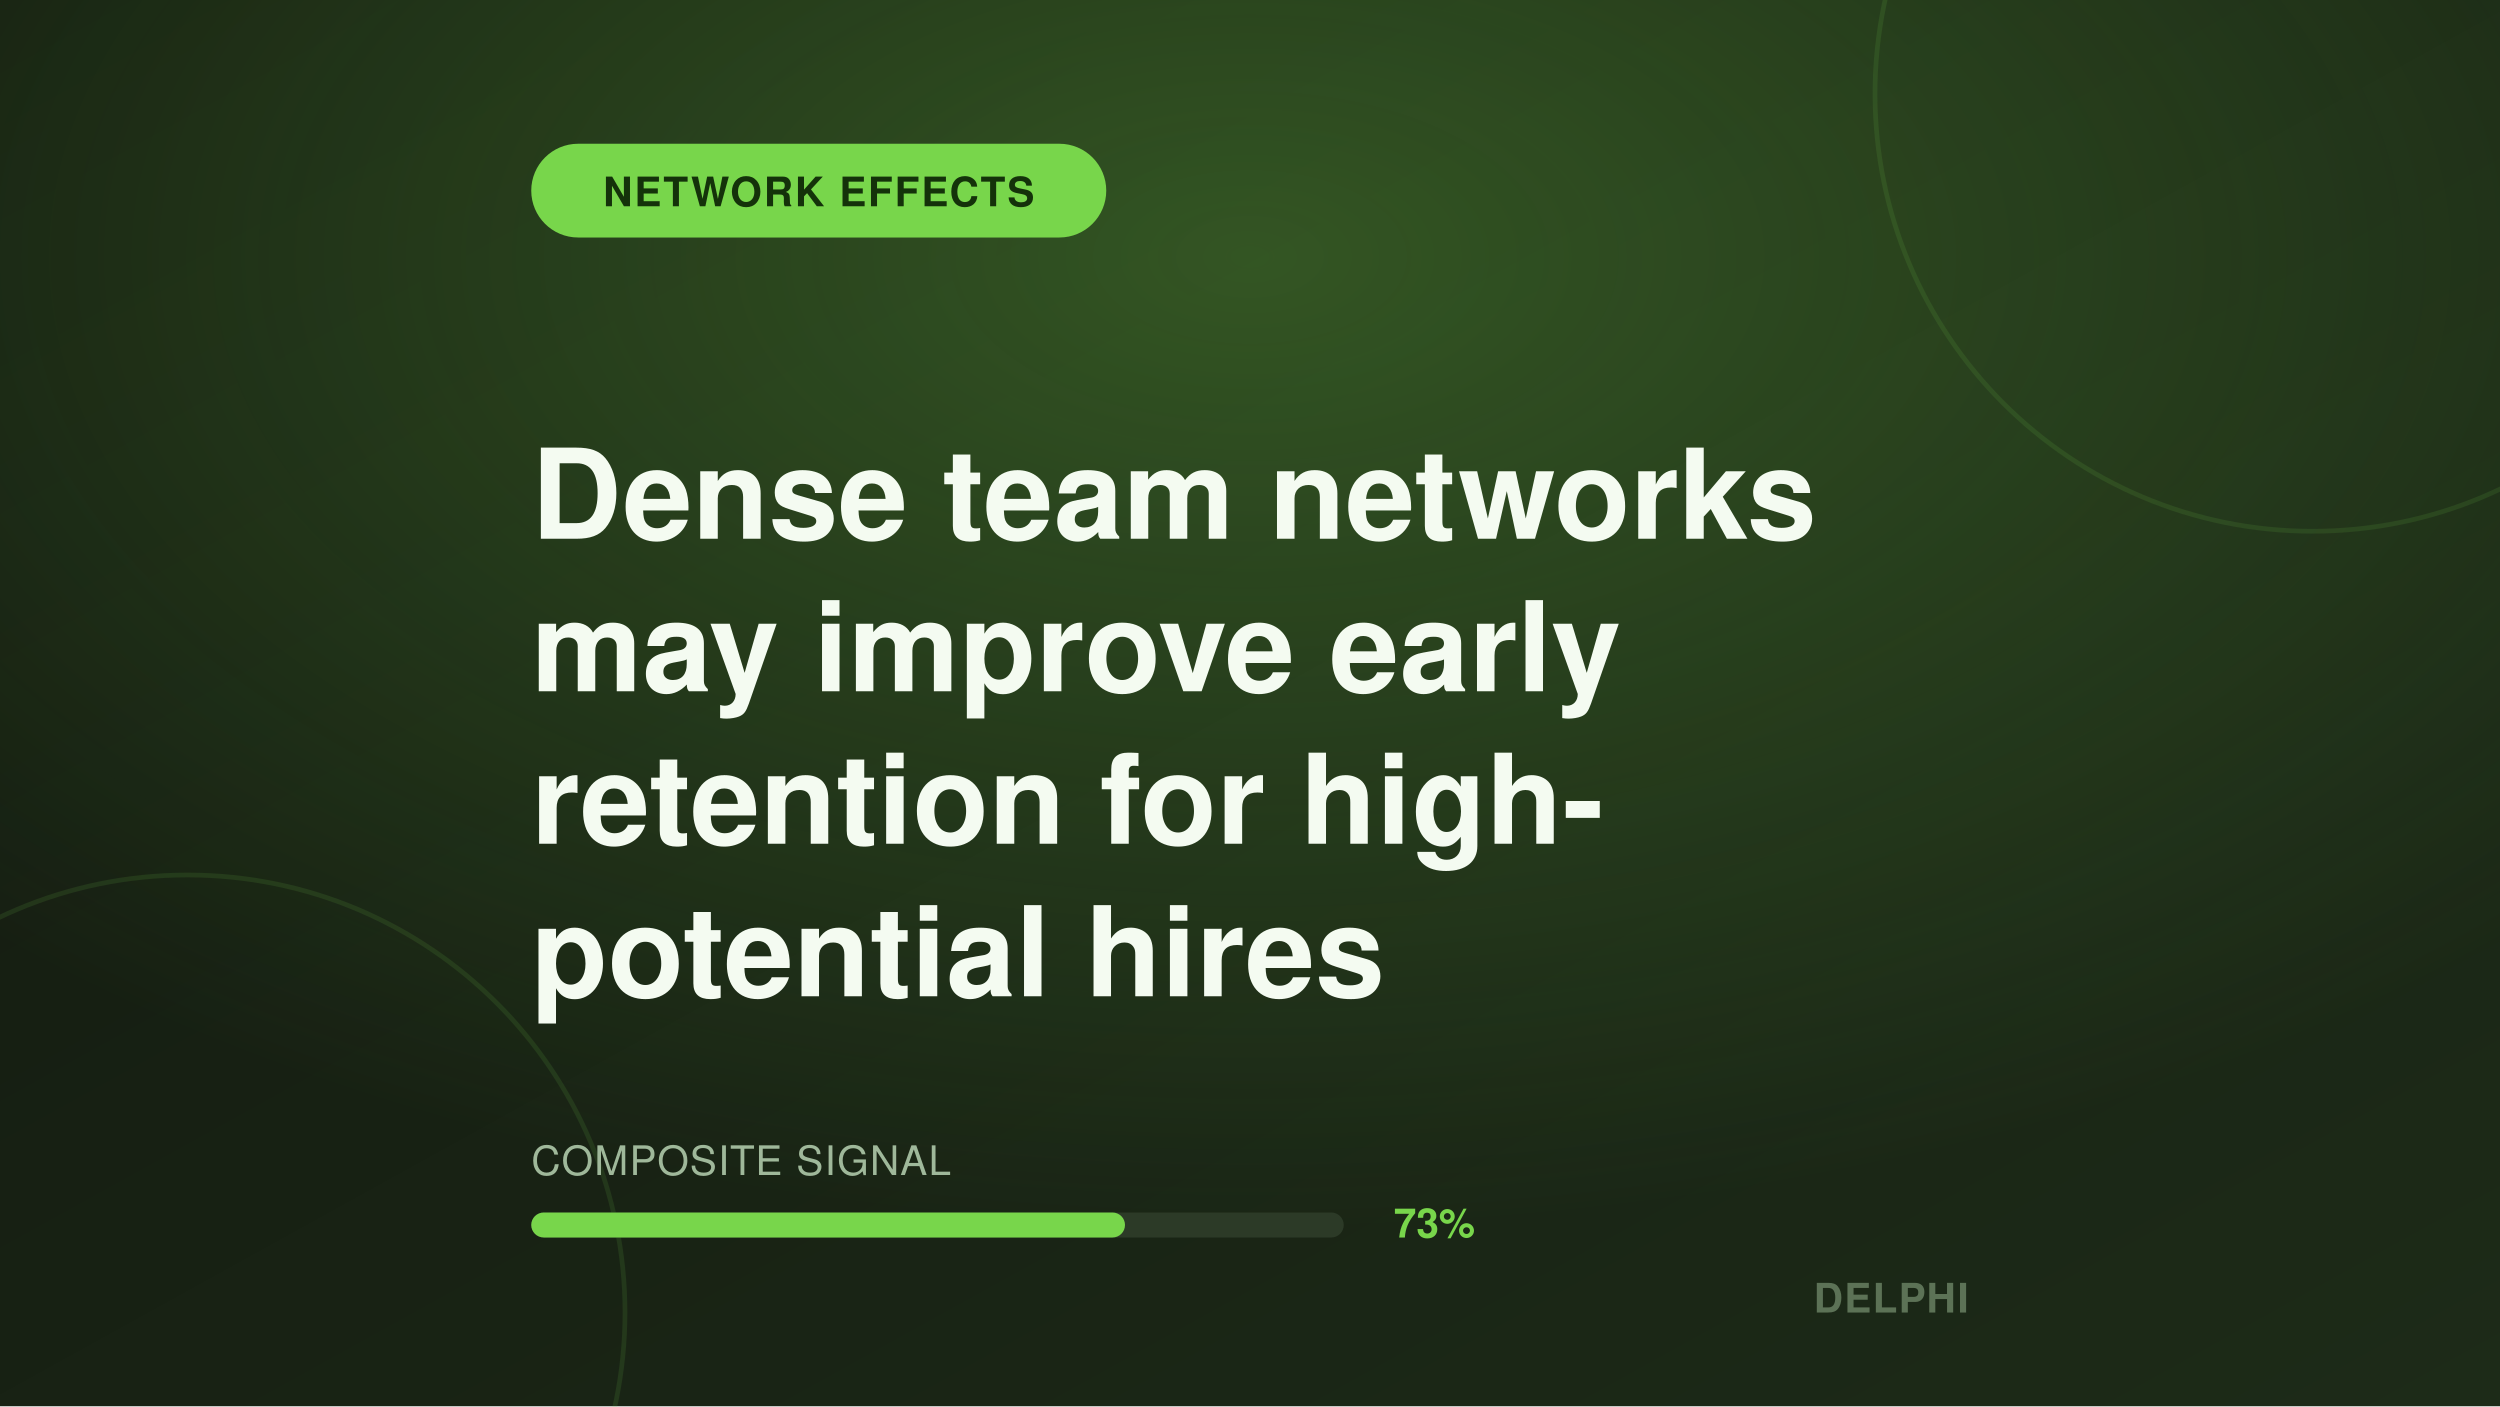
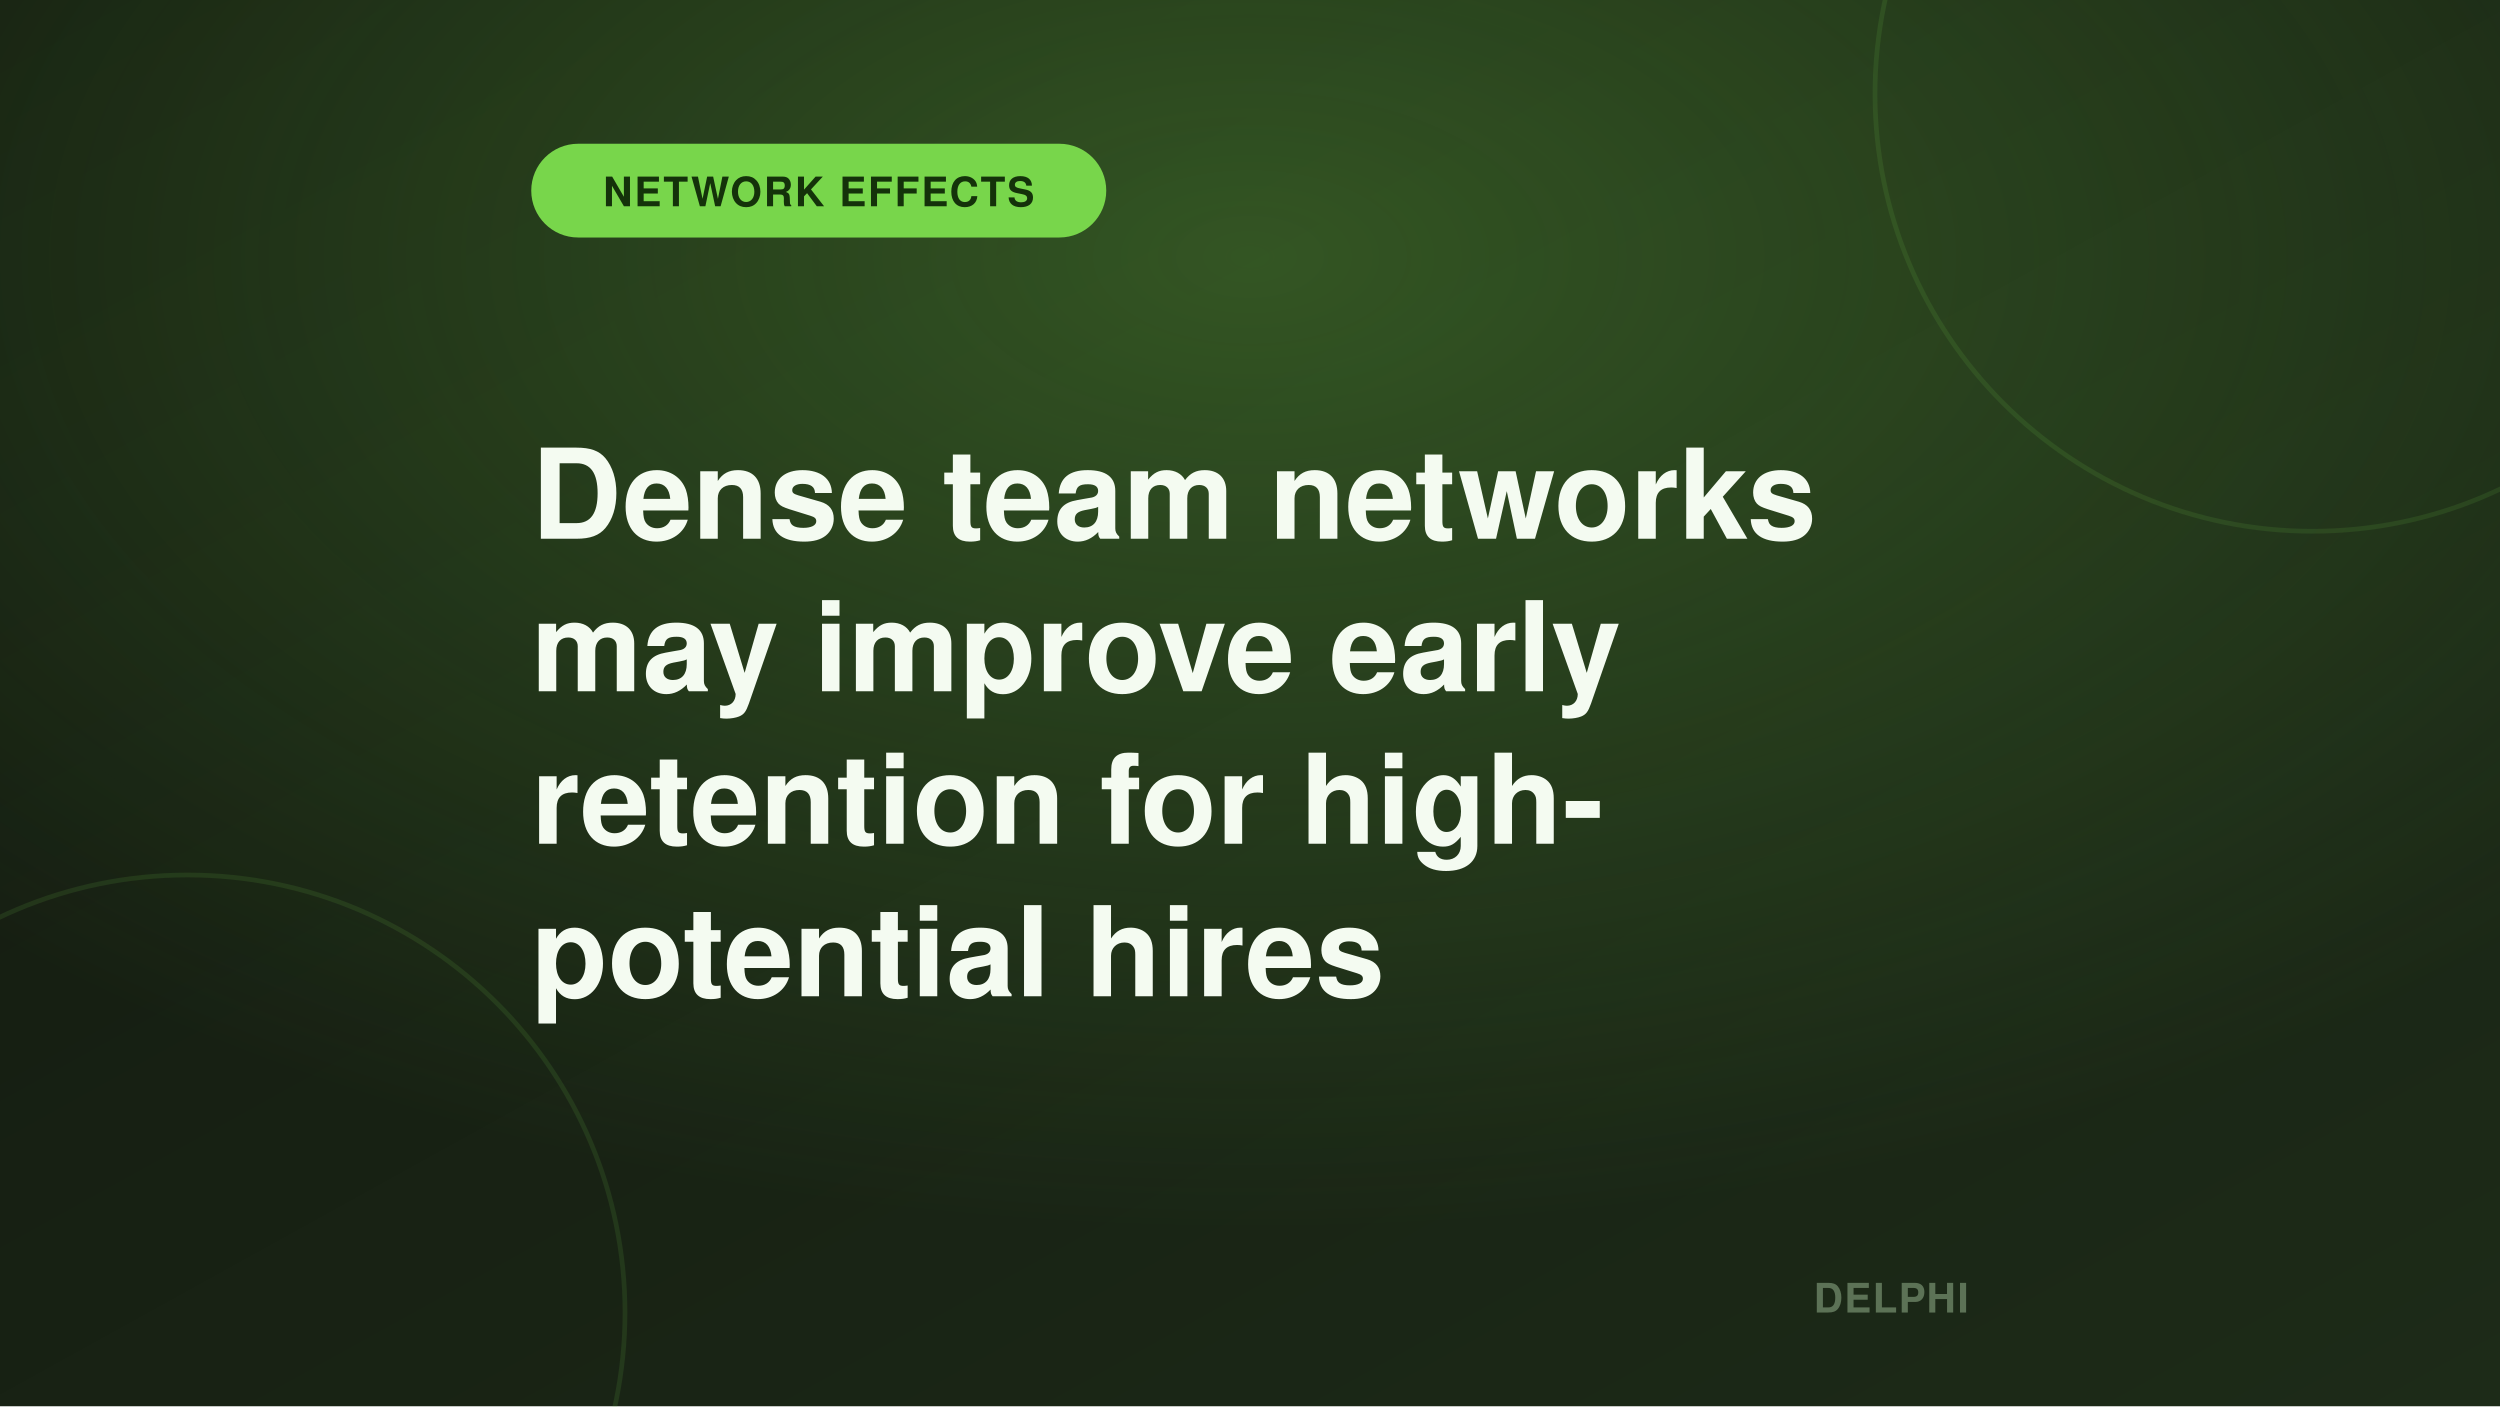
<svg xmlns="http://www.w3.org/2000/svg" width="800" height="450" viewBox="0 0 800 450">
  <defs>
    <linearGradient id="bg" x1="0" y1="0" x2="1" y2="1">
      <stop offset="0%" stop-color="#12180f" />
      <stop offset="100%" stop-color="#1d2b18" />
    </linearGradient>
    <radialGradient id="glow" cx="50%" cy="18%" r="70%">
      <stop offset="0%" stop-color="#78d64b" stop-opacity="0.3" />
      <stop offset="100%" stop-color="#78d64b" stop-opacity="0" />
    </radialGradient>
  </defs>
  <rect width="800" height="450" fill="url(#bg)" />
  <rect width="800" height="450" fill="url(#glow)" />
  <circle cx="60" cy="420" r="140" fill="none" stroke="#78d64b" stroke-opacity="0.12" stroke-width="1.5" />
  <circle cx="740" cy="30" r="140" fill="none" stroke="#78d64b" stroke-opacity="0.12" stroke-width="1.5" />
  <rect x="170" y="46" width="184" height="30" rx="15" fill="#78d64b" />
  <text x="262.0" y="66" text-anchor="middle" font-family="Segoe UI, Helvetica, Arial, sans-serif" font-size="13" font-weight="700" letter-spacing="0.6" fill="#14320a">NETWORK EFFECTS</text>
  <text font-family="Segoe UI, Helvetica, Arial, sans-serif" font-size="40" font-weight="700" fill="#f4fbf1">
    <tspan x="170" y="172.4">Dense team networks</tspan>
    <tspan x="170" y="221.2">may improve early</tspan>
    <tspan x="170" y="270.0">retention for high-</tspan>
    <tspan x="170" y="318.8">potential hires</tspan>
  </text>
-   <text x="170" y="376" font-family="Segoe UI, Helvetica, Arial, sans-serif" font-size="13" letter-spacing="0.4" fill="#9fb89a">COMPOSITE SIGNAL</text>
-   <rect x="170" y="388" width="260" height="8" rx="4" fill="#2c3a27" />
-   <rect x="170" y="388" width="190" height="8" rx="4" fill="#78d64b" />
-   <text x="446" y="396" font-family="Segoe UI, Helvetica, Arial, sans-serif" font-size="13" font-weight="700" fill="#78d64b">73%</text>
  <text x="630" y="420" text-anchor="end" font-family="Segoe UI, Helvetica, Arial, sans-serif" font-size="13" font-weight="700" letter-spacing="0.4" fill="#5c7256">DELPHI</text>
</svg>
